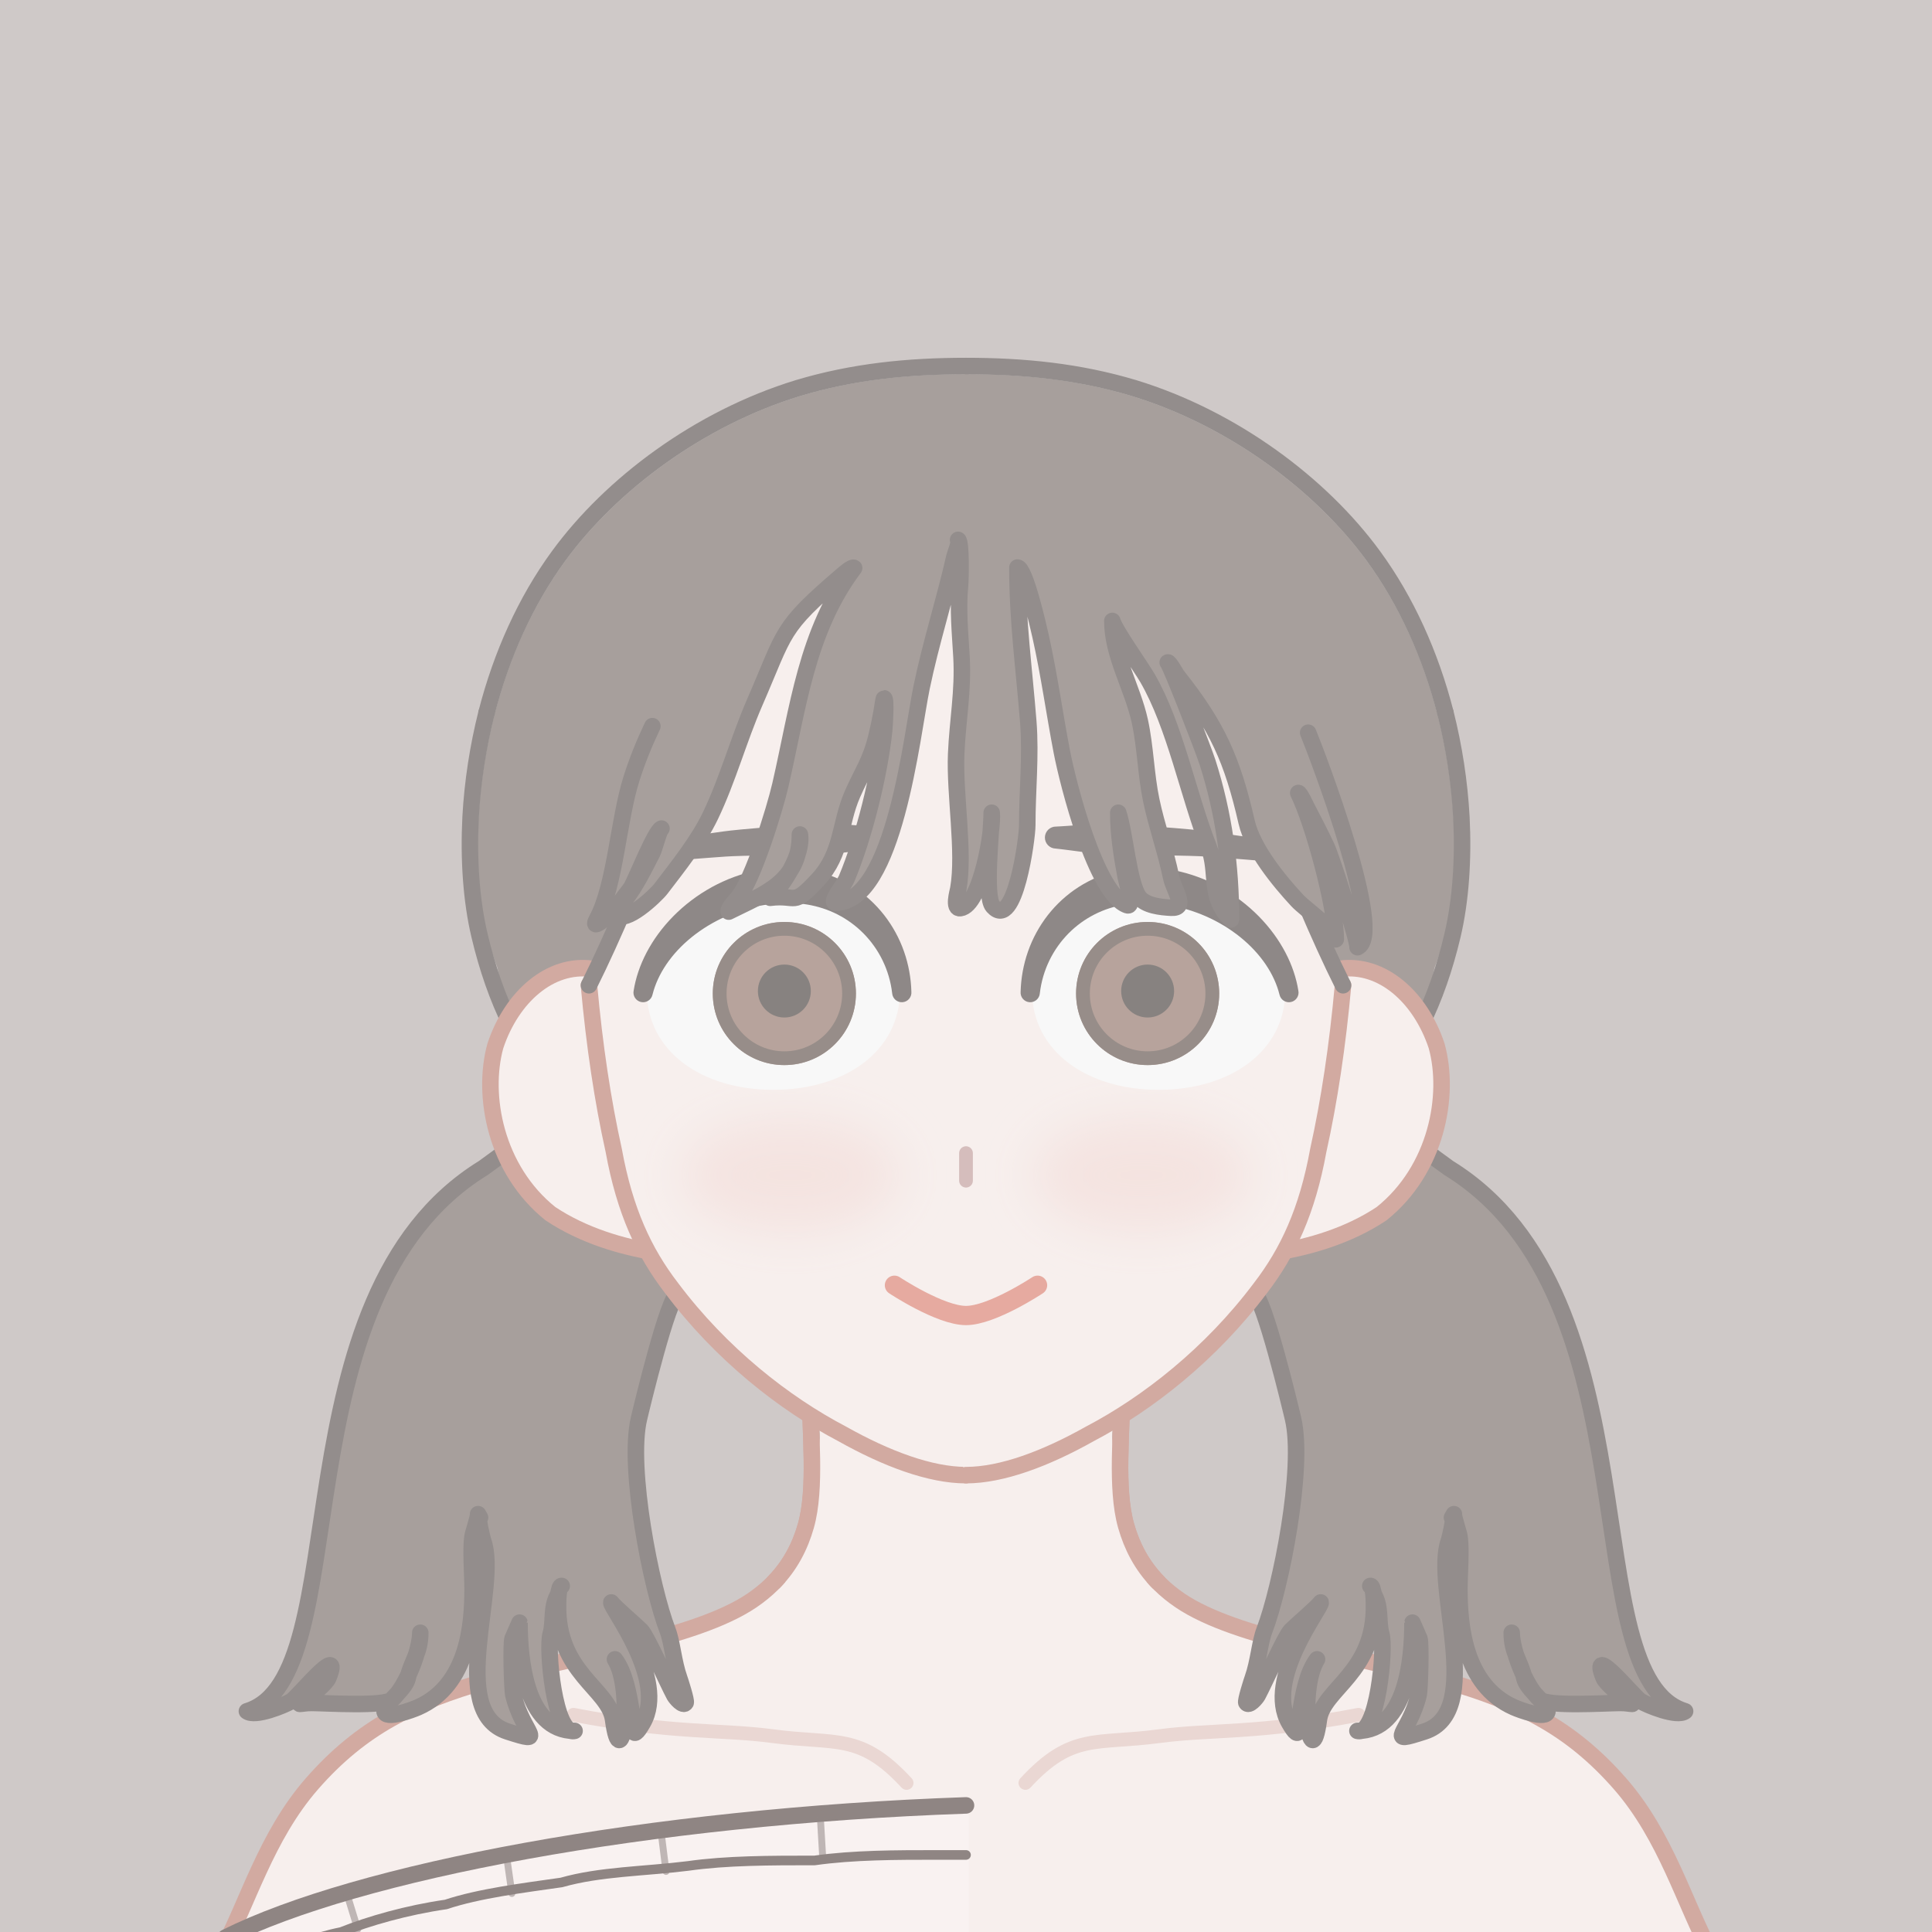
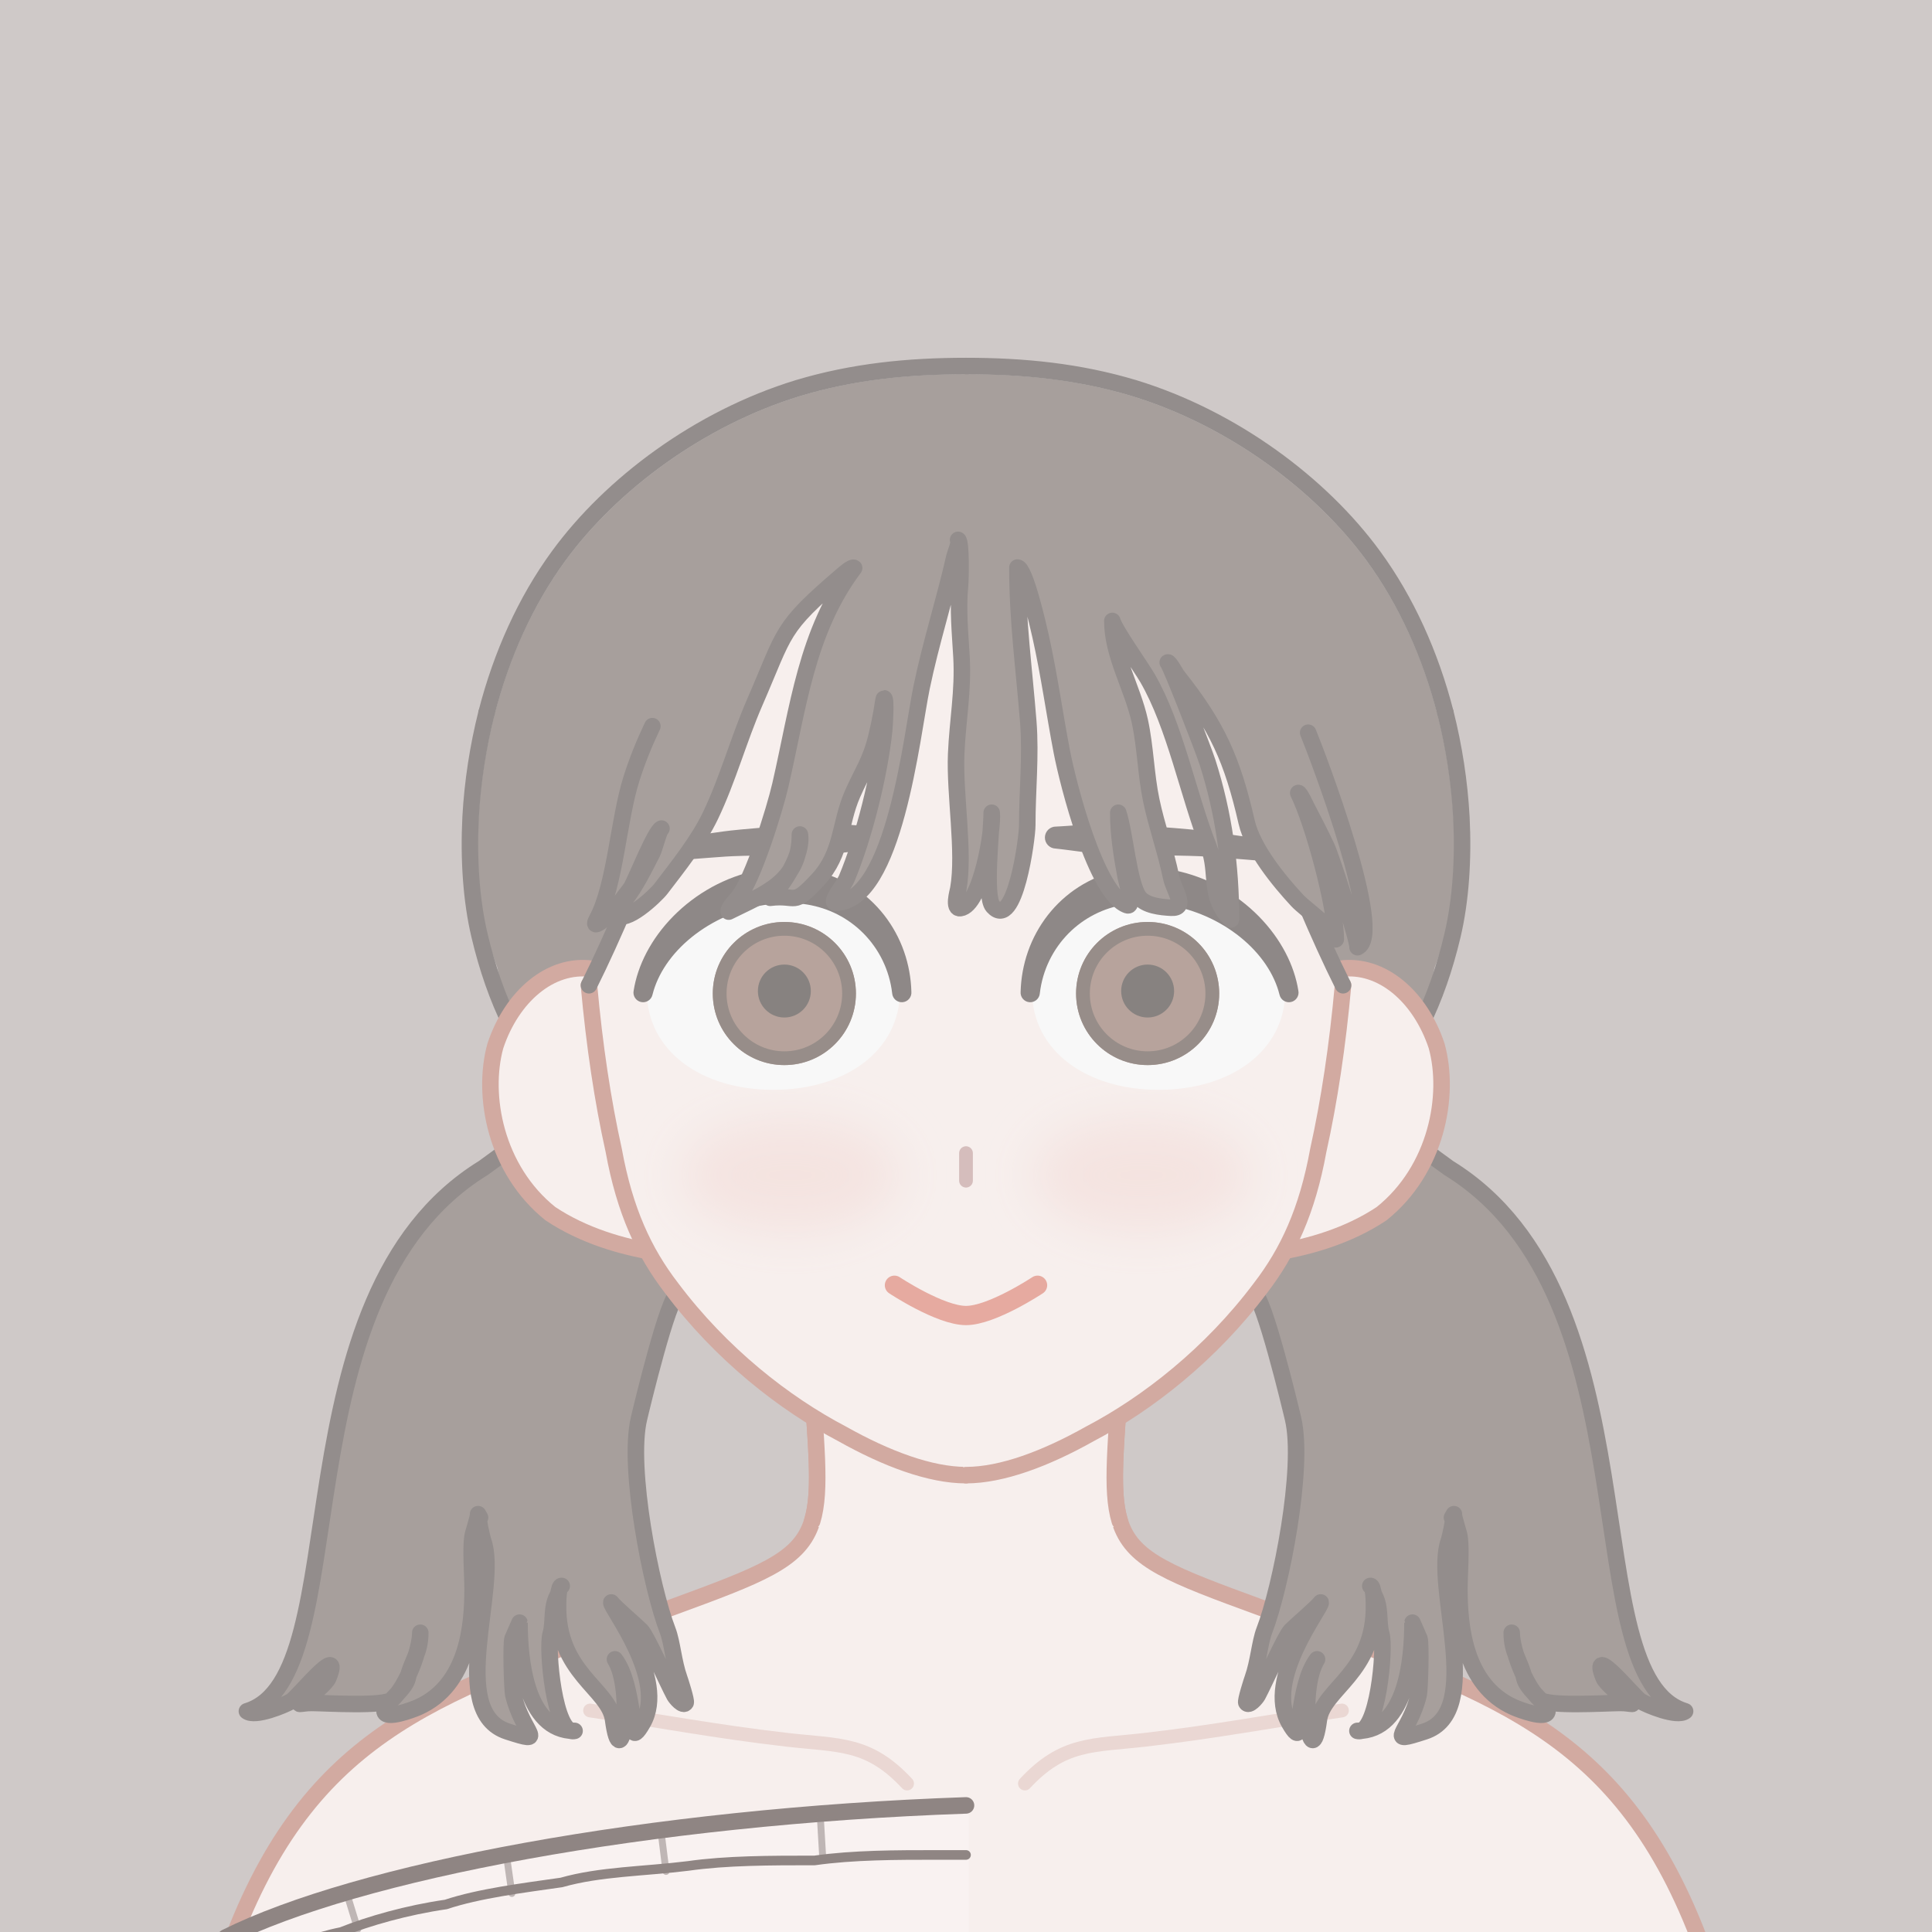
<svg xmlns="http://www.w3.org/2000/svg" width="702" height="702" viewBox="0 0 702 702">
  <g id="_ref">
    <g opacity="0.5">
      <defs>
        <clipPath id="makeup-blush-clip-path-31">
          <path d="M215.154 389.2 L359.154 389.2 L359.154 464.8 L215.154 464.8 Z" />
        </clipPath>
        <filter id="makeup-blush-filter-11" filterUnits="userSpaceOnUse" x="218.154" y="377" width="138" height="100" color-interpolation-filters="sRGB">
          <feGaussianBlur in="SourceGraphic" stdDeviation="9" color-interpolation-filters="linearRGB" />
        </filter>
        <clipPath id="cg-eye1">
          <path d="M242 360 C242 338 262 326 288 326 C314 326 334 338 334 360 C334 382 314 396 288 396 C262 396 242 382 242 360 Z" fill="#ffffff" />
        </clipPath>
      </defs>
      <rect width="702" height="702" fill="#ada19f" />
      <g data-layer="body">
        <g>
          <g>
-             <path d="M296 490 L298 522 C293.615 554.385 304.615 564.885 259.333 589.667 L210.333 604.167 C118.615 622.385 119.615 639.385 96.5 675.5 L80.5 709 L352 712 L352 490 Z" fill="#fdeeea" />
-             <path d="M80.177 709.772 C89.948 691.718 96.554 667.356 113.323 648.166 C131.428 627.449 150.416 618.37 176.588 610.801 C209.733 601.215 252.656 595.455 273.168 581.575 C284.163 574.134 289.86 564.776 292.817 554.408 C296.711 540.759 294.236 520.005 294.407 505.93 C294.426 504.332 294.448 497.885 294.448 490.885" fill="none" stroke="#b46352" stroke-width="6" stroke-linecap="round" stroke-linejoin="round" />
-             <path d="M208.379 623.077 C244.052 629.981 262.383 628.387 280.56 630.815 C304.003 633.947 312.488 629.53 329.417 647.841" fill="none" stroke="#b46352" stroke-width="5" stroke-linecap="round" opacity="0.35" />
-           </g>
-         </g>
-         <g transform="translate(702 0) scale(-1 1)">
-           <g>
-             <path d="M296 490 L298 522 C293.615 554.385 304.615 564.885 259.333 589.667 L210.333 604.167 C118.615 622.385 119.615 639.385 96.5 675.5 L80.5 709 L352 712 L352 490 Z" fill="#fdeeea" />
-             <path d="M80.177 709.772 C89.948 691.718 96.554 667.356 113.323 648.166 C131.428 627.449 150.416 618.37 176.588 610.801 C209.733 601.215 252.656 595.455 273.168 581.575 C284.163 574.134 289.86 564.776 292.817 554.408 C296.711 540.759 294.236 520.005 294.407 505.93 C294.426 504.332 294.448 497.885 294.448 490.885" fill="none" stroke="#b46352" stroke-width="6" stroke-linecap="round" stroke-linejoin="round" />
-             <path d="M208.379 623.077 C244.052 629.981 262.383 628.387 280.56 630.815 C304.003 633.947 312.488 629.53 329.417 647.841" fill="none" stroke="#b46352" stroke-width="5" stroke-linecap="round" opacity="0.35" />
+             <path d="M295.671 489.536 C295.86 492.716 296.144 496.116 296.464 499.642 C297.826 514.657 301.926 539.769 294.878 553.441 C290.261 562.398 280.92 569.129 263.403 576.878 C201.389 604.31 121.546 617.454 90.97 686.317 C84.138 701.704 75.573 709.986 91.684 710.505 C172.929 713.121 257.936 710.936 339.784 711.863 C343.856 711.909 347.928 711.955 352 712 L352 490 C333.295 490 314.238 489.776 295.671 489.536 Z" fill="#fdeeea" />
+             <path d="M82.239 710.936 C110.769 630.434 156.416 616.431 231.1 588.839 C305.46 561.366 299.091 568.122 294.374 492.286 C294.334 491.649 294.298 491.019 294.267 490.397" fill="none" stroke="#b46352" stroke-width="6" stroke-linecap="round" stroke-linejoin="round" />
+             <path d="M214.397 621.514 C239.223 625.184 260.265 629.212 285.965 632.16 C304.952 634.337 315.621 632.997 329.595 648.055" fill="none" stroke="#b46352" stroke-width="5" stroke-linecap="round" opacity="0.35" />
+           </g>
+         </g>
+         <g transform="translate(702 0) scale(-1 1)">
+           <g>
+             <path d="M295.671 489.536 C295.86 492.716 296.144 496.116 296.464 499.642 C297.826 514.657 301.926 539.769 294.878 553.441 C290.261 562.398 280.92 569.129 263.403 576.878 C201.389 604.31 121.546 617.454 90.97 686.317 C84.138 701.704 75.573 709.986 91.684 710.505 C172.929 713.121 257.936 710.936 339.784 711.863 C343.856 711.909 347.928 711.955 352 712 L352 490 C333.295 490 314.238 489.776 295.671 489.536 Z" fill="#fdeeea" />
+             <path d="M82.239 710.936 C110.769 630.434 156.416 616.431 231.1 588.839 C305.46 561.366 299.091 568.122 294.374 492.286 C294.334 491.649 294.298 491.019 294.267 490.397" fill="none" stroke="#b46352" stroke-width="6" stroke-linecap="round" stroke-linejoin="round" />
+             <path d="M214.397 621.514 C239.223 625.184 260.265 629.212 285.965 632.16 C304.952 634.337 315.621 632.997 329.595 648.055" fill="none" stroke="#b46352" stroke-width="5" stroke-linecap="round" opacity="0.35" />
          </g>
        </g>
      </g>
      <g data-layer="skinNeck">
        <g>
          <g>
-             <path d="M352 577.869 L352 490 L296 490 L298 522 C294.607 547.062 300.427 559.017 282.246 574.628" fill="#fdeeea" />
-             <path d="M281.339 574.764 C287.189 568.716 290.703 561.82 292.817 554.408 C296.711 540.759 294.236 520.005 294.407 505.93 C294.426 504.332 294.448 497.885 294.448 490.885" fill="none" stroke="#b46352" stroke-width="6" stroke-linecap="round" stroke-linejoin="round" />
-           </g>
-         </g>
-         <g transform="translate(702 0) scale(-1 1)">
-           <g>
-             <path d="M352 577.869 L352 490 L296 490 L298 522 C294.607 547.062 300.427 559.017 282.246 574.628" fill="#fdeeea" />
-             <path d="M281.339 574.764 C287.189 568.716 290.703 561.82 292.817 554.408 C296.711 540.759 294.236 520.005 294.407 505.93 C294.426 504.332 294.448 497.885 294.448 490.885" fill="none" stroke="#b46352" stroke-width="6" stroke-linecap="round" stroke-linejoin="round" />
+             <path d="M296.464 499.642 C296.144 496.116 295.86 492.716 295.671 489.536 C314.238 489.776 333.295 490 352 490 L352 562.636 L351.354 562.564 L345.706 561.869 C333.876 560.36 321.926 558.6 310.081 557.018 C306.575 556.55 293.84 555.879 295.498 552.147 C301.677 538.233 297.784 514.195 296.464 499.642 Z" fill="#fdeeea" />
+             <path d="M295.107 552.726 C298.619 541.358 296.351 524.081 294.374 492.286" fill="none" stroke="#b46352" stroke-width="6" stroke-linecap="round" stroke-linejoin="round" />
+           </g>
+         </g>
+         <g transform="translate(702 0) scale(-1 1)">
+           <g>
+             <path d="M296.464 499.642 C296.144 496.116 295.86 492.716 295.671 489.536 C314.238 489.776 333.295 490 352 490 L352 562.636 L351.354 562.564 L345.706 561.869 C333.876 560.36 321.926 558.6 310.081 557.018 C306.575 556.55 293.84 555.879 295.498 552.147 C301.677 538.233 297.784 514.195 296.464 499.642 Z" fill="#fdeeea" />
+             <path d="M295.107 552.726 C298.619 541.358 296.351 524.081 294.374 492.286" fill="none" stroke="#b46352" stroke-width="6" stroke-linecap="round" stroke-linejoin="round" />
          </g>
        </g>
      </g>
      <g data-layer="hairMid">
        <g>
          <g>
            <path d="M246.346 470.051 C252.058 457.884 251.33 448.199 243.07 434.669 C238.956 426.719 237.325 420.839 228.711 415.289 C206.623 401.069 195.92 409.499 175.625 424.389 C99.328 471.409 130.552 609.403 89.711 621.793 C92.696 624.063 103.403 619.583 105.822 618.153 C108.255 616.713 124.757 596.133 119.336 609.653 C118.582 611.533 113.631 615.683 111.427 617.133 C106.635 620.283 109.057 618.723 113.403 618.773 C118.927 618.823 139.489 620.153 142.388 617.583 C147.818 612.773 152.711 599.273 152.711 593.263 C152.711 600.773 149.385 603.763 148.149 609.773 C147.304 613.873 139.593 619.023 139.706 621.733 C139.843 625.043 149.803 621.283 151.883 620.363 C170.299 612.233 171.711 589.693 171.711 577.413 C171.711 572.163 170.979 563.063 171.67 558.353 C171.876 556.953 173.9 551.093 173.711 550.173 C173.96 550.589 174.197 551.005 174.421 551.422 L174.11 550.922 C173.439 551.258 175.192 558.829 175.579 559.922 C181.477 576.576 162.297 622.015 184.409 629.153 C199.261 633.947 190.038 630.137 186.546 615.971 C186.03 613.875 185.61 597.159 186.226 595.409 C186.446 594.785 188.796 589.666 188.777 589.589 C188.777 602.195 190.785 628.922 208.777 628.922 C201.455 630.753 198.534 598.933 200.068 593.773 C201.338 589.499 200.169 584.271 202.538 579.84 C203.243 578.52 203.238 576.081 204.11 576.256 C202.849 576.003 202.797 581.895 202.777 582.922 C202.285 607.842 221.252 613.552 222.777 624.922 C225.695 646.676 230.392 614.04 223.444 602.922 C227.157 607.873 228.466 615.721 229.444 621.589 C230.324 626.871 228.975 634.026 233.57 626.033 C242.692 610.164 221.67 584.015 222.11 582.256 C223.525 584.142 230.728 590.225 232.983 592.471 C235.024 594.505 242.514 611.398 245.016 616.038 C245.475 616.889 248.24 620.248 249.146 618.672 C249.502 618.052 247.263 611.007 246.804 609.719 C244.719 603.857 244.271 596.797 242.595 592.453 C236.61 576.947 227.965 533.366 232.163 515.515 C233.177 511.198 242.851 470.916 246.346 470.051 Z" fill="#5d4e48" stroke="#352a27" stroke-width="6" stroke-linecap="round" stroke-linejoin="round" />
          </g>
        </g>
        <g transform="translate(702 0) scale(-1 1)">
          <g>
            <path d="M246.346 470.051 C252.058 457.884 251.33 448.199 243.07 434.669 C238.956 426.719 237.325 420.839 228.711 415.289 C206.623 401.069 195.92 409.499 175.625 424.389 C99.328 471.409 130.552 609.403 89.711 621.793 C92.696 624.063 103.403 619.583 105.822 618.153 C108.255 616.713 124.757 596.133 119.336 609.653 C118.582 611.533 113.631 615.683 111.427 617.133 C106.635 620.283 109.057 618.723 113.403 618.773 C118.927 618.823 139.489 620.153 142.388 617.583 C147.818 612.773 152.711 599.273 152.711 593.263 C152.711 600.773 149.385 603.763 148.149 609.773 C147.304 613.873 139.593 619.023 139.706 621.733 C139.843 625.043 149.803 621.283 151.883 620.363 C170.299 612.233 171.711 589.693 171.711 577.413 C171.711 572.163 170.979 563.063 171.67 558.353 C171.876 556.953 173.9 551.093 173.711 550.173 C173.96 550.589 174.197 551.005 174.421 551.422 L174.11 550.922 C173.439 551.258 175.192 558.829 175.579 559.922 C181.477 576.576 162.297 622.015 184.409 629.153 C199.261 633.947 190.038 630.137 186.546 615.971 C186.03 613.875 185.61 597.159 186.226 595.409 C186.446 594.785 188.796 589.666 188.777 589.589 C188.777 602.195 190.785 628.922 208.777 628.922 C201.455 630.753 198.534 598.933 200.068 593.773 C201.338 589.499 200.169 584.271 202.538 579.84 C203.243 578.52 203.238 576.081 204.11 576.256 C202.849 576.003 202.797 581.895 202.777 582.922 C202.285 607.842 221.252 613.552 222.777 624.922 C225.695 646.676 230.392 614.04 223.444 602.922 C227.157 607.873 228.466 615.721 229.444 621.589 C230.324 626.871 228.975 634.026 233.57 626.033 C242.692 610.164 221.67 584.015 222.11 582.256 C223.525 584.142 230.728 590.225 232.983 592.471 C235.024 594.505 242.514 611.398 245.016 616.038 C245.475 616.889 248.24 620.248 249.146 618.672 C249.502 618.052 247.263 611.007 246.804 609.719 C244.719 603.857 244.271 596.797 242.595 592.453 C236.61 576.947 227.965 533.366 232.163 515.515 C233.177 511.198 242.851 470.916 246.346 470.051 Z" fill="#5d4e48" stroke="#352a27" stroke-width="6" stroke-linecap="round" stroke-linejoin="round" />
          </g>
        </g>
      </g>
      <g data-layer="hairBase">
        <g>
          <g>
            <path d="M352 381.448 L352 135.951 L351.016 135.951 C330.344 135.951 310.656 137.919 290.968 143.826 C255.53 154.654 224.03 178.279 205.327 203.873 C186.623 229.467 175.795 262.936 173.826 297.39 C172.842 317.077 174.811 336.765 180.717 351.531 C182.027 358.081 184.209 364.632 187.262 370.602 C187.365 370.682 201.168 393.038 203.562 396.448 C204.832 398.257 211.612 404.019 213.517 405.842 C223.248 415.153 227.833 417.061 239.562 423.948 C253.821 432.321 287.168 441.633 303.192 437.819 C328.028 431.907 350.54 430.17 351.074 398.222 C351.102 396.519 351.452 381.949 352 381.448 Z" fill="#5d4e48" />
          </g>
          <g>
            <path d="M351 133 C330 133 310 135 290 141 C254 152 222 176 203 202 C191 218.4 182.2 238 176.8 259" fill="none" stroke="#352a27" stroke-width="6" stroke-linecap="round" stroke-linejoin="round" />
          </g>
          <g>
            <path d="M176.8 259 C173.7 271.3 171.7 284.1 171 297 C170.247 312.067 171.196 327.134 174.275 340.064 C179.731 362.97 189.199 384.12 205.639 400.625 C218.159 413.194 231.61 422.103 248.042 428.491 C248.47 428.658 248.896 428.816 249.319 428.964 C252.635 430.122 260.334 430.818 262.896 432.282" fill="none" stroke="#352a27" stroke-width="6" stroke-linecap="round" stroke-linejoin="round" />
          </g>
        </g>
        <g transform="translate(702 0) scale(-1 1)">
          <g>
            <path d="M352 381.448 L352 135.951 L351.016 135.951 C330.344 135.951 310.656 137.919 290.968 143.826 C255.53 154.654 224.03 178.279 205.327 203.873 C186.623 229.467 175.795 262.936 173.826 297.39 C172.842 317.077 174.811 336.765 180.717 351.531 C182.027 358.081 184.209 364.632 187.262 370.602 C187.365 370.682 201.168 393.038 203.562 396.448 C204.832 398.257 211.612 404.019 213.517 405.842 C223.248 415.153 227.833 417.061 239.562 423.948 C253.821 432.321 287.168 441.633 303.192 437.819 C328.028 431.907 350.54 430.17 351.074 398.222 C351.102 396.519 351.452 381.949 352 381.448 Z" fill="#5d4e48" />
          </g>
          <g>
            <path d="M351 133 C330 133 310 135 290 141 C254 152 222 176 203 202 C191 218.4 182.2 238 176.8 259" fill="none" stroke="#352a27" stroke-width="6" stroke-linecap="round" stroke-linejoin="round" />
          </g>
          <g>
            <path d="M176.8 259 C173.7 271.3 171.7 284.1 171 297 C170.247 312.067 171.196 327.134 174.275 340.064 C179.731 362.97 189.199 384.12 205.639 400.625 C218.159 413.194 231.61 422.103 248.042 428.491 C248.47 428.658 248.896 428.816 249.319 428.964 C252.635 430.122 260.334 430.818 262.896 432.282" fill="none" stroke="#352a27" stroke-width="6" stroke-linecap="round" stroke-linejoin="round" />
          </g>
        </g>
      </g>
      <g data-layer="ear">
        <g>
          <g>
            <path d="M215 352 C200 350 186 362 180 380 C175 398 180 425 200 441 C212 449 226 453 238 455 L225 380 Z" fill="#fdeeea" />
            <path d="M215 352 C200 350 186 362 180 380 C175 398 180 425 200 441 C212 449 226 453 238 455" fill="none" stroke="#b46352" stroke-width="6" stroke-linecap="round" stroke-linejoin="round" />
          </g>
        </g>
        <g transform="translate(702 0) scale(-1 1)">
          <g>
            <path d="M215 352 C200 350 186 362 180 380 C175 398 180 425 200 441 C212 449 226 453 238 455 L225 380 Z" fill="#fdeeea" />
            <path d="M215 352 C200 350 186 362 180 380 C175 398 180 425 200 441 C212 449 226 453 238 455" fill="none" stroke="#b46352" stroke-width="6" stroke-linecap="round" stroke-linejoin="round" />
          </g>
        </g>
      </g>
      <g data-layer="face">
        <g>
          <g>
            <path d="M352 200 L351 200 C322 200 296 208 278 228 C262 246 250 272 240 298 C232 318 223 340 214 358 C216 380 219 400 223 418 C227 440 234 455 244 468 C262 492 285 510 306 521 C322 530 338 536 351 536 L352 536 Z" fill="#fdeeea" />
            <path d="M214 358 C216 380 219 400 223 418 C227 440 234 455 244 468 C262 492 285 510 306 521 C322 530 338 536 351 536" fill="none" stroke="#b46352" stroke-width="6" stroke-linecap="round" stroke-linejoin="round" />
          </g>
        </g>
        <g transform="translate(702 0) scale(-1 1)">
          <g>
            <path d="M352 200 L351 200 C322 200 296 208 278 228 C262 246 250 272 240 298 C232 318 223 340 214 358 C216 380 219 400 223 418 C227 440 234 455 244 468 C262 492 285 510 306 521 C322 530 338 536 351 536 L352 536 Z" fill="#fdeeea" />
            <path d="M214 358 C216 380 219 400 223 418 C227 440 234 455 244 468 C262 492 285 510 306 521 C322 530 338 536 351 536" fill="none" stroke="#b46352" stroke-width="6" stroke-linecap="round" stroke-linejoin="round" />
          </g>
        </g>
      </g>
      <g data-layer="makeup">
        <g>
          <g>
            <g clip-path="url(#makeup-blush-clip-path-31)">
              <g filter="url(#makeup-blush-filter-11)">
                <ellipse cx="287.154" cy="427" rx="40" ry="21" fill="#f3bfb8" opacity="0.5" />
              </g>
            </g>
          </g>
        </g>
        <g transform="translate(702 0) scale(-1 1)">
          <g>
            <g clip-path="url(#makeup-blush-clip-path-31)">
              <g filter="url(#makeup-blush-filter-11)">
                <ellipse cx="287.154" cy="427" rx="40" ry="21" fill="#f3bfb8" opacity="0.5" />
              </g>
            </g>
          </g>
        </g>
      </g>
      <g data-layer="mouth">
        <g>
          <path d="M351 419 L351 429" fill="none" stroke="#b98a88" stroke-width="5" stroke-linecap="round" />
        </g>
        <g>
          <path d="M325 467 C325 467 341.59 478 351 478 C360.41 478 377 467 377 467" fill="none" stroke="#dc6450" stroke-width="7" stroke-linecap="round" stroke-linejoin="round" />
        </g>
      </g>
      <g data-layer="eye">
        <g transform="translate(285 361) scale(1) translate(-292 -361)">
          <path d="M242 360 C242 338 262 326 288 326 C314 326 334 338 334 360 C334 382 314 396 288 396 C262 396 242 382 242 360 Z" fill="#ffffff" />
          <g clip-path="url(#cg-eye1)">
            <g transform="translate(292 361) scale(0.26)">
              <g transform="translate(-110 -110) scale(1)">
                <g>
                  <circle cx="110" cy="110" r="100" fill="#7e5647" />
                  <circle cx="110" cy="106.526" r="37" fill="#1e1410" />
                </g>
              </g>
            </g>
            <circle cx="292" cy="361" r="23.5" fill="none" stroke="#3e2a22" stroke-width="5" />
          </g>
          <g>
            <polygon points="237.252,359.897 237.551,358.24 237.883,356.76 237.941,356.513 238.406,354.792 238.803,353.526 238.951,353.061 239.578,351.317 239.962,350.368 240.28,349.584 241.058,347.862 241.344,347.294 241.925,346.127 242.867,344.408 242.928,344.314 243.885,342.708 244.617,341.579 244.985,341.016 246.164,339.343 246.569,338.814 247.417,337.698 248.568,336.29 248.745,336.08 250.15,334.489 250.84,333.764 251.624,332.938 253.169,331.426 253.251,331.357 254.778,329.959 255.664,329.208 256.451,328.542 258.188,327.176 258.338,327.071 259.976,325.871 260.978,325.193 261.816,324.627 263.713,323.445 263.884,323.351 265.648,322.334 266.723,321.768 267.619,321.299 269.636,320.333 269.832,320.251 271.687,319.443 272.839,318.994 273.747,318.642 275.844,317.917 276.12,317.835 277.977,317.271 279.259,316.935 280.089,316.72 282.225,316.252 282.674,316.172 284.386,315.867 285.904,315.658 286.538,315.572 288.676,315.367 289.401,315.327 290.829,315.25 292.642,315.226 293.004,315.221 295.029,315.28 296.147,315.36 297.018,315.423 298.974,315.649 299.642,315.754 300.899,315.956 302.839,316.351 303.092,316.412 304.736,316.824 306.239,317.271 306.592,317.373 308.418,318.001 309.548,318.446 310.23,318.713 311.993,319.495 312.749,319.869 313.708,320.347 315.391,321.276 315.82,321.534 317.035,322.277 318.624,323.341 318.745,323.424 320.158,324.467 321.316,325.4 321.654,325.667 323.091,326.923 323.903,327.696 324.47,328.235 325.79,329.602 326.297,330.172 327.055,331.028 328.256,332.499 328.49,332.806 329.392,334.018 330.352,335.425 330.465,335.582 331.471,337.186 332.122,338.33 332.409,338.828 333.281,340.508 333.67,341.338 334.08,342.214 334.808,343.949 334.992,344.434 335.468,345.715 336.057,347.505 336.088,347.599 336.571,349.304 336.901,350.668 337.014,351.126 337.388,352.973 337.543,353.928 337.688,354.817 337.915,356.668 337.962,357.21 338.072,358.537 338.153,360.357 338.146,361.044 338.006,361.715 337.737,362.346 337.35,362.913 336.861,363.394 336.286,363.769 335.65,364.026 334.976,364.153 334.29,364.146 333.618,364.006 332.987,363.737 332.42,363.35 331.94,362.861 331.564,362.286 331.308,361.65 331.18,360.976 330.952,359.311 330.741,358.141 330.667,357.75 330.321,356.221 330.125,355.498 329.911,354.712 329.435,353.212 329.326,352.918 328.903,351.751 328.295,350.262 328.289,350.247 332.186,348.915 328.346,350.404 327.667,348.922 327.122,347.855 326.963,347.551 326.209,346.222 325.793,345.553 325.404,344.931 324.546,343.673 324.313,343.364 323.644,342.461 322.641,341.211 326.581,338.437 322.758,341.37 322.695,341.298 321.707,340.166 320.806,339.215 320.678,339.088 319.611,338.057 318.914,337.435 318.503,337.07 317.368,336.138 316.918,335.8 316.202,335.257 315.002,334.422 314.826,334.316 313.769,333.636 312.455,332.862 312.429,332.847 315.575,328.126 312.628,332.973 311.255,332.235 310.187,331.716 309.949,331.605 308.63,331.03 307.86,330.729 307.304,330.513 305.949,330.043 305.483,329.903 304.56,329.62 303.179,329.254 303.067,329.233 301.785,328.941 300.369,328.674 300.36,328.676 298.901,328.459 297.886,328.344 297.468,328.298 296.013,328.186 295.393,328.162 294.522,328.124 292.996,328.113 292.886,328.117 291.308,328.156 290.115,328.224 289.625,328.251 287.955,328.397 287.555,328.445 286.26,328.598 284.767,328.824 284.542,328.856 282.84,329.164 282.225,329.296 281.147,329.526 279.48,329.94 279.412,329.953 277.697,330.432 276.975,330.658 276,330.962 274.294,331.56 274.289,331.557 272.589,332.208 271.847,332.519 270.917,332.909 269.253,333.675 269.166,333.715 266.483,328.557 269.341,333.62 267.607,334.487 266.89,334.872 265.995,335.352 264.409,336.278 264.333,336.322 261.3,331.723 264.49,336.215 262.858,337.24 262.157,337.711 261.347,338.255 259.821,339.363 259.808,339.373 256.523,335.37 259.946,339.255 258.454,340.418 257.716,341.032 257.083,341.559 255.762,342.739 255.685,342.806 254.501,343.949 253.647,344.833 253.301,345.188 252.159,346.459 251.834,346.845 251.082,347.752 250.048,349.104 250.03,349.127 246.472,346.733 250.12,348.988 249.134,350.389 248.514,351.347 248.254,351.743 247.457,353.088 247.132,353.691 246.724,354.451 246.056,355.833 245.922,356.135 245.462,357.208 244.942,358.578 244.909,358.668 244.488,359.962 244.081,361.436 243.865,362.087 243.527,362.684 243.078,363.203 242.537,363.625 241.924,363.933 241.262,364.116 240.578,364.166 239.897,364.081 239.246,363.865 238.649,363.527 238.13,363.078 237.708,362.537 237.4,361.924 237.218,361.262 237.168,360.578" fill="#2b201d" />
          </g>
        </g>
        <g transform="translate(702 0) scale(-1 1)">
          <g transform="translate(285 361) scale(1) translate(-292 -361)">
            <path d="M242 360 C242 338 262 326 288 326 C314 326 334 338 334 360 C334 382 314 396 288 396 C262 396 242 382 242 360 Z" fill="#ffffff" />
            <g clip-path="url(#cg-eye1)">
              <g transform="translate(292 361) scale(0.26)">
                <g transform="translate(-110 -110) scale(1)">
                  <g>
                    <circle cx="110" cy="110" r="100" fill="#7e5647" />
                    <circle cx="110" cy="106.526" r="37" fill="#1e1410" />
                  </g>
                </g>
              </g>
              <circle cx="292" cy="361" r="23.5" fill="none" stroke="#3e2a22" stroke-width="5" />
            </g>
            <g>
              <polygon points="237.252,359.897 237.551,358.24 237.883,356.76 237.941,356.513 238.406,354.792 238.803,353.526 238.951,353.061 239.578,351.317 239.962,350.368 240.28,349.584 241.058,347.862 241.344,347.294 241.925,346.127 242.867,344.408 242.928,344.314 243.885,342.708 244.617,341.579 244.985,341.016 246.164,339.343 246.569,338.814 247.417,337.698 248.568,336.29 248.745,336.08 250.15,334.489 250.84,333.764 251.624,332.938 253.169,331.426 253.251,331.357 254.778,329.959 255.664,329.208 256.451,328.542 258.188,327.176 258.338,327.071 259.976,325.871 260.978,325.193 261.816,324.627 263.713,323.445 263.884,323.351 265.648,322.334 266.723,321.768 267.619,321.299 269.636,320.333 269.832,320.251 271.687,319.443 272.839,318.994 273.747,318.642 275.844,317.917 276.12,317.835 277.977,317.271 279.259,316.935 280.089,316.72 282.225,316.252 282.674,316.172 284.386,315.867 285.904,315.658 286.538,315.572 288.676,315.367 289.401,315.327 290.829,315.25 292.642,315.226 293.004,315.221 295.029,315.28 296.147,315.36 297.018,315.423 298.974,315.649 299.642,315.754 300.899,315.956 302.839,316.351 303.092,316.412 304.736,316.824 306.239,317.271 306.592,317.373 308.418,318.001 309.548,318.446 310.23,318.713 311.993,319.495 312.749,319.869 313.708,320.347 315.391,321.276 315.82,321.534 317.035,322.277 318.624,323.341 318.745,323.424 320.158,324.467 321.316,325.4 321.654,325.667 323.091,326.923 323.903,327.696 324.47,328.235 325.79,329.602 326.297,330.172 327.055,331.028 328.256,332.499 328.49,332.806 329.392,334.018 330.352,335.425 330.465,335.582 331.471,337.186 332.122,338.33 332.409,338.828 333.281,340.508 333.67,341.338 334.08,342.214 334.808,343.949 334.992,344.434 335.468,345.715 336.057,347.505 336.088,347.599 336.571,349.304 336.901,350.668 337.014,351.126 337.388,352.973 337.543,353.928 337.688,354.817 337.915,356.668 337.962,357.21 338.072,358.537 338.153,360.357 338.146,361.044 338.006,361.715 337.737,362.346 337.35,362.913 336.861,363.394 336.286,363.769 335.65,364.026 334.976,364.153 334.29,364.146 333.618,364.006 332.987,363.737 332.42,363.35 331.94,362.861 331.564,362.286 331.308,361.65 331.18,360.976 330.952,359.311 330.741,358.141 330.667,357.75 330.321,356.221 330.125,355.498 329.911,354.712 329.435,353.212 329.326,352.918 328.903,351.751 328.295,350.262 328.289,350.247 332.186,348.915 328.346,350.404 327.667,348.922 327.122,347.855 326.963,347.551 326.209,346.222 325.793,345.553 325.404,344.931 324.546,343.673 324.313,343.364 323.644,342.461 322.641,341.211 326.581,338.437 322.758,341.37 322.695,341.298 321.707,340.166 320.806,339.215 320.678,339.088 319.611,338.057 318.914,337.435 318.503,337.07 317.368,336.138 316.918,335.8 316.202,335.257 315.002,334.422 314.826,334.316 313.769,333.636 312.455,332.862 312.429,332.847 315.575,328.126 312.628,332.973 311.255,332.235 310.187,331.716 309.949,331.605 308.63,331.03 307.86,330.729 307.304,330.513 305.949,330.043 305.483,329.903 304.56,329.62 303.179,329.254 303.067,329.233 301.785,328.941 300.369,328.674 300.36,328.676 298.901,328.459 297.886,328.344 297.468,328.298 296.013,328.186 295.393,328.162 294.522,328.124 292.996,328.113 292.886,328.117 291.308,328.156 290.115,328.224 289.625,328.251 287.955,328.397 287.555,328.445 286.26,328.598 284.767,328.824 284.542,328.856 282.84,329.164 282.225,329.296 281.147,329.526 279.48,329.94 279.412,329.953 277.697,330.432 276.975,330.658 276,330.962 274.294,331.56 274.289,331.557 272.589,332.208 271.847,332.519 270.917,332.909 269.253,333.675 269.166,333.715 266.483,328.557 269.341,333.62 267.607,334.487 266.89,334.872 265.995,335.352 264.409,336.278 264.333,336.322 261.3,331.723 264.49,336.215 262.858,337.24 262.157,337.711 261.347,338.255 259.821,339.363 259.808,339.373 256.523,335.37 259.946,339.255 258.454,340.418 257.716,341.032 257.083,341.559 255.762,342.739 255.685,342.806 254.501,343.949 253.647,344.833 253.301,345.188 252.159,346.459 251.834,346.845 251.082,347.752 250.048,349.104 250.03,349.127 246.472,346.733 250.12,348.988 249.134,350.389 248.514,351.347 248.254,351.743 247.457,353.088 247.132,353.691 246.724,354.451 246.056,355.833 245.922,356.135 245.462,357.208 244.942,358.578 244.909,358.668 244.488,359.962 244.081,361.436 243.865,362.087 243.527,362.684 243.078,363.203 242.537,363.625 241.924,363.933 241.262,364.116 240.578,364.166 239.897,364.081 239.246,363.865 238.649,363.527 238.13,363.078 237.708,362.537 237.4,361.924 237.218,361.262 237.168,360.578" fill="#2b201d" />
            </g>
          </g>
        </g>
      </g>
      <g data-layer="hairLine">
        <g>
          <g>
            <path d="M351 200 C322 200 296 208 278 228 C262 246 250 272 240 298 C232 318 223 340 214 358" fill="none" stroke="#352a27" stroke-width="6" stroke-linecap="round" stroke-linejoin="round" />
          </g>
        </g>
        <g transform="translate(702 0) scale(-1 1)">
          <g>
            <path d="M351 200 C322 200 296 208 278 228 C262 246 250 272 240 298 C232 318 223 340 214 358" fill="none" stroke="#352a27" stroke-width="6" stroke-linecap="round" stroke-linejoin="round" />
          </g>
        </g>
      </g>
      <g data-layer="brow">
        <g>
          <g transform="translate(-7 0)">
            <g>
              <g>
                <path d="M251.563 304.691 L255.184 304.191 L258.804 303.682 L262.422 303.165 L264.202 302.909 L266.052 302.647 L269.671 302.131 L269.885 302.102 L272.476 301.783 L273.478 301.681 L276.448 301.377 L277.18 301.313 L280.822 300.993 L282.158 300.878 L284.513 300.7 L288.158 300.433 L290.032 300.3 L291.841 300.188 L295.489 299.974 L299.137 299.777 L300.11 299.728 L302.817 299.614 L306.468 299.48 L307.714 299.451 L308.96 299.444 L310.208 299.458 L311.456 299.489 L312.704 299.536 L312.854 299.541 L313.976 299.599 L315.225 299.674 L316.474 299.757 L317.723 299.845 L318.973 299.935 L320.222 300.025 L321.471 300.113 L322.72 300.195 L323.969 300.27 L325.218 300.335 L326 300.389 L326.757 300.595 L327.459 300.945 L328.079 301.424 L328.594 302.016 L328.983 302.696 L329.232 303.44 L329.332 304.218 L329.277 305 L329.072 305.757 L328.722 306.459 L328.242 307.079 L327.651 307.594 L326.97 307.983 L326.227 308.232 L325.449 308.332 L324.206 308.469 L322.964 308.615 L321.721 308.77 L320.479 308.93 L319.237 309.092 L317.995 309.254 L316.753 309.414 L315.511 309.568 L314.268 309.715 L313.174 309.837 L313.048 309.852 L311.806 309.982 L310.563 310.096 L309.319 310.193 L308.075 310.27 L306.83 310.324 L303.178 310.433 L300.499 310.499 L299.554 310.524 L295.901 310.61 L292.247 310.679 L290.471 310.706 L288.629 310.744 L284.975 310.81 L282.661 310.845 L281.367 310.876 L277.713 310.959 L277.043 310.972 L274.124 311.073 L273.212 311.102 L270.782 311.231 L270.649 311.24 L267.003 311.504 L265.15 311.639 L263.368 311.774 L259.724 312.055 L256.08 312.344 L252.437 312.643 L251.653 312.652 L250.882 312.507 L250.154 312.215 L249.497 311.787 L248.937 311.239 L248.494 310.592 L248.186 309.871 L248.024 309.103 L248.015 308.319 L248.159 307.549 L248.451 306.821 L248.88 306.164 L249.428 305.603 L250.075 305.16 L250.796 304.852 Z" fill="#352a27" />
              </g>
            </g>
          </g>
        </g>
        <g transform="translate(702 0) scale(-1 1)">
          <g transform="translate(-7 0)">
            <g>
              <g>
                <path d="M251.563 304.691 L255.184 304.191 L258.804 303.682 L262.422 303.165 L264.202 302.909 L266.052 302.647 L269.671 302.131 L269.885 302.102 L272.476 301.783 L273.478 301.681 L276.448 301.377 L277.18 301.313 L280.822 300.993 L282.158 300.878 L284.513 300.7 L288.158 300.433 L290.032 300.3 L291.841 300.188 L295.489 299.974 L299.137 299.777 L300.11 299.728 L302.817 299.614 L306.468 299.48 L307.714 299.451 L308.96 299.444 L310.208 299.458 L311.456 299.489 L312.704 299.536 L312.854 299.541 L313.976 299.599 L315.225 299.674 L316.474 299.757 L317.723 299.845 L318.973 299.935 L320.222 300.025 L321.471 300.113 L322.72 300.195 L323.969 300.27 L325.218 300.335 L326 300.389 L326.757 300.595 L327.459 300.945 L328.079 301.424 L328.594 302.016 L328.983 302.696 L329.232 303.44 L329.332 304.218 L329.277 305 L329.072 305.757 L328.722 306.459 L328.242 307.079 L327.651 307.594 L326.97 307.983 L326.227 308.232 L325.449 308.332 L324.206 308.469 L322.964 308.615 L321.721 308.77 L320.479 308.93 L319.237 309.092 L317.995 309.254 L316.753 309.414 L315.511 309.568 L314.268 309.715 L313.174 309.837 L313.048 309.852 L311.806 309.982 L310.563 310.096 L309.319 310.193 L308.075 310.27 L306.83 310.324 L303.178 310.433 L300.499 310.499 L299.554 310.524 L295.901 310.61 L292.247 310.679 L290.471 310.706 L288.629 310.744 L284.975 310.81 L282.661 310.845 L281.367 310.876 L277.713 310.959 L277.043 310.972 L274.124 311.073 L273.212 311.102 L270.782 311.231 L270.649 311.24 L267.003 311.504 L265.15 311.639 L263.368 311.774 L259.724 312.055 L256.08 312.344 L252.437 312.643 L251.653 312.652 L250.882 312.507 L250.154 312.215 L249.497 311.787 L248.937 311.239 L248.494 310.592 L248.186 309.871 L248.024 309.103 L248.015 308.319 L248.159 307.549 L248.451 306.821 L248.88 306.164 L249.428 305.603 L250.075 305.16 L250.796 304.852 Z" fill="#352a27" />
              </g>
            </g>
          </g>
        </g>
      </g>
      <g data-layer="hairFront">
        <g>
          <path d="M305.733 186.817 C294.238 185.54 240.866 243.136 241.784 255.077 C240.674 255.077 237.645 262.575 237.04 263.852 C234.006 270.261 231.637 276.089 229.473 282.854 C224.722 297.701 223.528 321.784 216.907 333.952 C213.407 340.387 226.108 328.123 227.076 326.931 C230.866 322.261 234.236 315.291 237.026 309.901 C237.795 308.414 239.601 301.249 240.347 301.062 C238.166 301.789 231.236 319.065 229.51 322.228 C228.435 324.198 222.587 330.215 224.114 332.172 C227.041 335.923 238.104 325.612 240.196 322.868 C246.435 314.684 253.72 305.622 258.158 296.348 C264.504 283.087 268.361 268.689 274.232 255.207 C285.615 229.07 283.667 227.563 306.559 207.951 C307.048 207.532 310.213 204.734 310.855 205.376 C293.499 228.518 289.976 257.37 283.538 285.296 C281.488 294.185 273.607 319.587 268.207 326.141 C267.544 326.945 264.43 330.199 264.777 331.241 C277.93 324.664 290.644 320.536 290.644 303.218 C291.831 310.342 284.732 321.345 279.866 326.211 C289.86 324.962 287.816 329.767 297.21 319.63 C306.148 309.986 304.963 299.465 309.748 288.529 C313.292 280.43 316.178 276.925 318.446 267.693 C319.185 264.684 319.812 261.647 320.355 258.597 C320.424 258.212 321.049 253.73 321.241 253.739 C322.041 253.778 321.459 263.522 321.267 265.378 C319.582 281.592 313.948 304.242 307.629 319.276 C306.566 321.805 301.179 328.09 303.757 328.022 C325.032 327.462 331.26 267.224 334.852 249.846 C338.256 233.382 343.222 218.146 346.833 202.12 C347.04 201.199 348.955 196.711 348.126 196.158 C349.332 196.882 349.042 210.643 348.838 212.748 C347.986 221.541 348.873 229.957 349.364 238.732 C350.059 251.146 347.934 261.835 347.429 273.987 C346.822 288.613 350.548 309.592 348.214 322.887 C348.019 323.996 346.115 330.372 348.956 329.987 C356.523 328.961 360.983 301.091 360.341 295.314 C360.341 301.626 357.532 325.715 360.781 329.339 C368.735 338.212 373.266 304.663 373.26 299.881 C373.244 287.329 374.612 274.748 373.625 262.205 C372.119 243.085 369.682 225.736 369.682 206.217 C372.447 206.217 377.315 227.653 378.113 231.217 C381.227 245.136 383.138 259.223 385.834 273.211 C388.027 284.591 398.193 324.903 409.55 328.915 C412.213 329.855 409.257 319.897 409.014 318.59 C407.58 310.88 406.327 303.174 406.327 295.314 C408.779 302.672 410.148 320.777 413.814 325.876 C416.14 329.11 421.92 329.642 425.582 329.831 C431.62 330.142 426.496 323.463 425.524 318.748 C423.574 309.293 420.279 300.128 418.333 290.862 C416.338 281.36 416.222 271.498 414.15 262.002 C411.517 249.936 404.171 238.046 404.171 225.617 C405.173 229.13 414.446 242.077 416.925 246.355 C427.031 263.799 431.618 288.458 439.142 307.65 C442.904 317.245 438.783 325.616 447.282 334.115 C447.282 314.589 444.715 295.595 438.753 276.97 C437.283 272.379 425.183 241.242 424.29 240.706 C424.807 240.319 427.309 244.95 427.741 245.494 C442.366 263.88 447.776 276.073 452.977 298.72 C455.206 308.428 464.679 320.01 471.403 327.241 C474.338 330.396 485.364 338.029 485.364 341.3 C485.364 329.474 477.065 298.835 471.712 288.129 C472.243 287.864 474.524 292.787 474.638 293.005 C477.16 297.83 479.675 302.689 481.992 307.615 C484.148 312.198 493.676 342.547 493.268 344.174 C503.573 339.594 488.121 298.181 484.828 290.231 C478.386 274.676 474.483 257.911 467.253 242.781 C465.382 238.865 451.556 218.197 449.438 218.432 C447.864 219.831 447.717 219.032 447.38 217.507 C446.158 211.982 429.112 200.262 424.29 195.439 L425.008 195.439" fill="#5d4e48" />
          <path d="M237.04 263.852 C234.006 270.261 231.637 276.089 229.473 282.854 C224.722 297.701 223.528 321.784 216.907 333.952 C213.407 340.387 226.108 328.123 227.076 326.931 C230.866 322.261 234.236 315.291 237.026 309.901 C237.795 308.414 239.601 301.249 240.347 301.062 C238.166 301.789 231.236 319.065 229.51 322.228 C228.435 324.198 222.587 330.215 224.114 332.172 C227.041 335.923 238.104 325.612 240.196 322.868 C246.435 314.684 253.72 305.622 258.158 296.348 C264.504 283.087 268.361 268.689 274.232 255.207 C285.615 229.07 283.167 228.563 306.059 208.951 C306.548 208.532 309.713 205.734 310.355 206.376 C292.999 229.518 289.976 257.37 283.538 285.296 C281.488 294.185 273.607 319.587 268.207 326.141 C267.544 326.945 264.43 330.199 264.777 331.241 C277.93 324.664 290.644 320.536 290.644 303.218 C291.831 310.342 284.732 321.345 279.866 326.211 C289.86 324.962 287.816 329.767 297.21 319.63 C306.148 309.986 304.963 299.465 309.748 288.529 C313.292 280.43 316.178 276.925 318.446 267.693 C319.185 264.684 319.812 261.647 320.355 258.597 C320.424 258.212 321.049 253.73 321.241 253.739 C322.041 253.778 321.459 263.522 321.267 265.378 C319.582 281.592 313.948 304.242 307.629 319.276 C306.566 321.805 301.179 328.09 303.757 328.022 C325.032 327.462 331.26 267.224 334.852 249.846 C338.256 233.382 343.222 218.146 346.833 202.12 C347.04 201.199 348.955 196.711 348.126 196.158 C349.332 196.882 349.042 210.643 348.838 212.748 C347.986 221.541 348.873 229.957 349.364 238.732 C350.059 251.146 347.934 261.835 347.429 273.987 C346.822 288.613 350.548 309.592 348.214 322.887 C348.019 323.996 346.115 330.372 348.956 329.987 C356.523 328.961 360.983 301.091 360.341 295.314 C360.341 301.626 357.532 325.715 360.781 329.339 C368.735 338.212 373.266 304.663 373.26 299.881 C373.244 287.329 374.612 274.748 373.625 262.205 C372.119 243.085 369.682 225.736 369.682 206.217 C372.447 206.217 377.315 227.653 378.113 231.217 C381.227 245.136 383.138 259.223 385.834 273.211 C388.027 284.591 398.193 324.903 409.55 328.915 C412.213 329.855 409.257 319.897 409.014 318.59 C407.58 310.88 406.327 303.174 406.327 295.314 C408.779 302.672 410.148 320.777 413.814 325.876 C416.14 329.11 421.92 329.642 425.582 329.831 C431.62 330.142 426.496 323.463 425.524 318.748 C423.574 309.293 420.279 300.128 418.333 290.862 C416.338 281.36 416.222 271.498 414.15 262.002 C411.517 249.936 404.171 238.046 404.171 225.617 C405.173 229.13 414.446 242.077 416.925 246.355 C427.031 263.799 431.618 288.458 439.142 307.65 C442.904 317.245 438.783 325.616 447.282 334.115 C447.282 314.589 444.715 295.595 438.753 276.97 C437.283 272.379 425.183 241.242 424.29 240.706 C424.807 240.319 427.309 244.95 427.741 245.494 C442.366 263.88 447.776 276.073 452.977 298.72 C455.206 308.428 464.679 320.01 471.403 327.241 C474.338 330.396 485.364 338.029 485.364 341.3 C485.364 329.474 477.065 298.835 471.712 288.129 C472.243 287.864 474.524 292.787 474.638 293.005 C477.16 297.83 479.675 302.689 481.992 307.615 C484.148 312.198 493.676 342.547 493.268 344.174 C503.573 339.594 478.621 274.181 475.328 266.231" fill="none" stroke="#352a27" stroke-width="6" stroke-linecap="round" stroke-linejoin="round" />
        </g>
      </g>
    </g>
  </g>
  <g id="half">
    <path d="M80 712 L82 704 C130 680 236 660 352 656 L352 712 Z" fill="#f9f2f1" />
    <path d="M82 704 C130 680 236 660 351 656" fill="none" stroke="#8f8583" stroke-width="6" stroke-linecap="round" stroke-linejoin="round" />
    <path d="M94 712 C104 708 114 704 124 702 C134 698 148 694 162 692 C174 688 190 686 204 684 C218 680 234 680 250 678 C264 676 280 676 296 676 C310 674 326 674 340 674 C345 674 349 674 351 674" fill="none" stroke="#8f8583" stroke-width="3.5" stroke-linecap="round" stroke-linejoin="round" />
    <path d="M126 688 L130 701" fill="none" stroke="#8f8583" stroke-width="2.5" stroke-linecap="round" stroke-linejoin="round" opacity=".55" />
    <path d="M184 674 L186 688" fill="none" stroke="#8f8583" stroke-width="2.5" stroke-linecap="round" stroke-linejoin="round" opacity=".55" />
    <path d="M240 664 L242 680" fill="none" stroke="#8f8583" stroke-width="2.5" stroke-linecap="round" stroke-linejoin="round" opacity=".55" />
    <path d="M298 659 L299 676" fill="none" stroke="#8f8583" stroke-width="2.5" stroke-linecap="round" stroke-linejoin="round" opacity=".55" />
  </g>
</svg>
